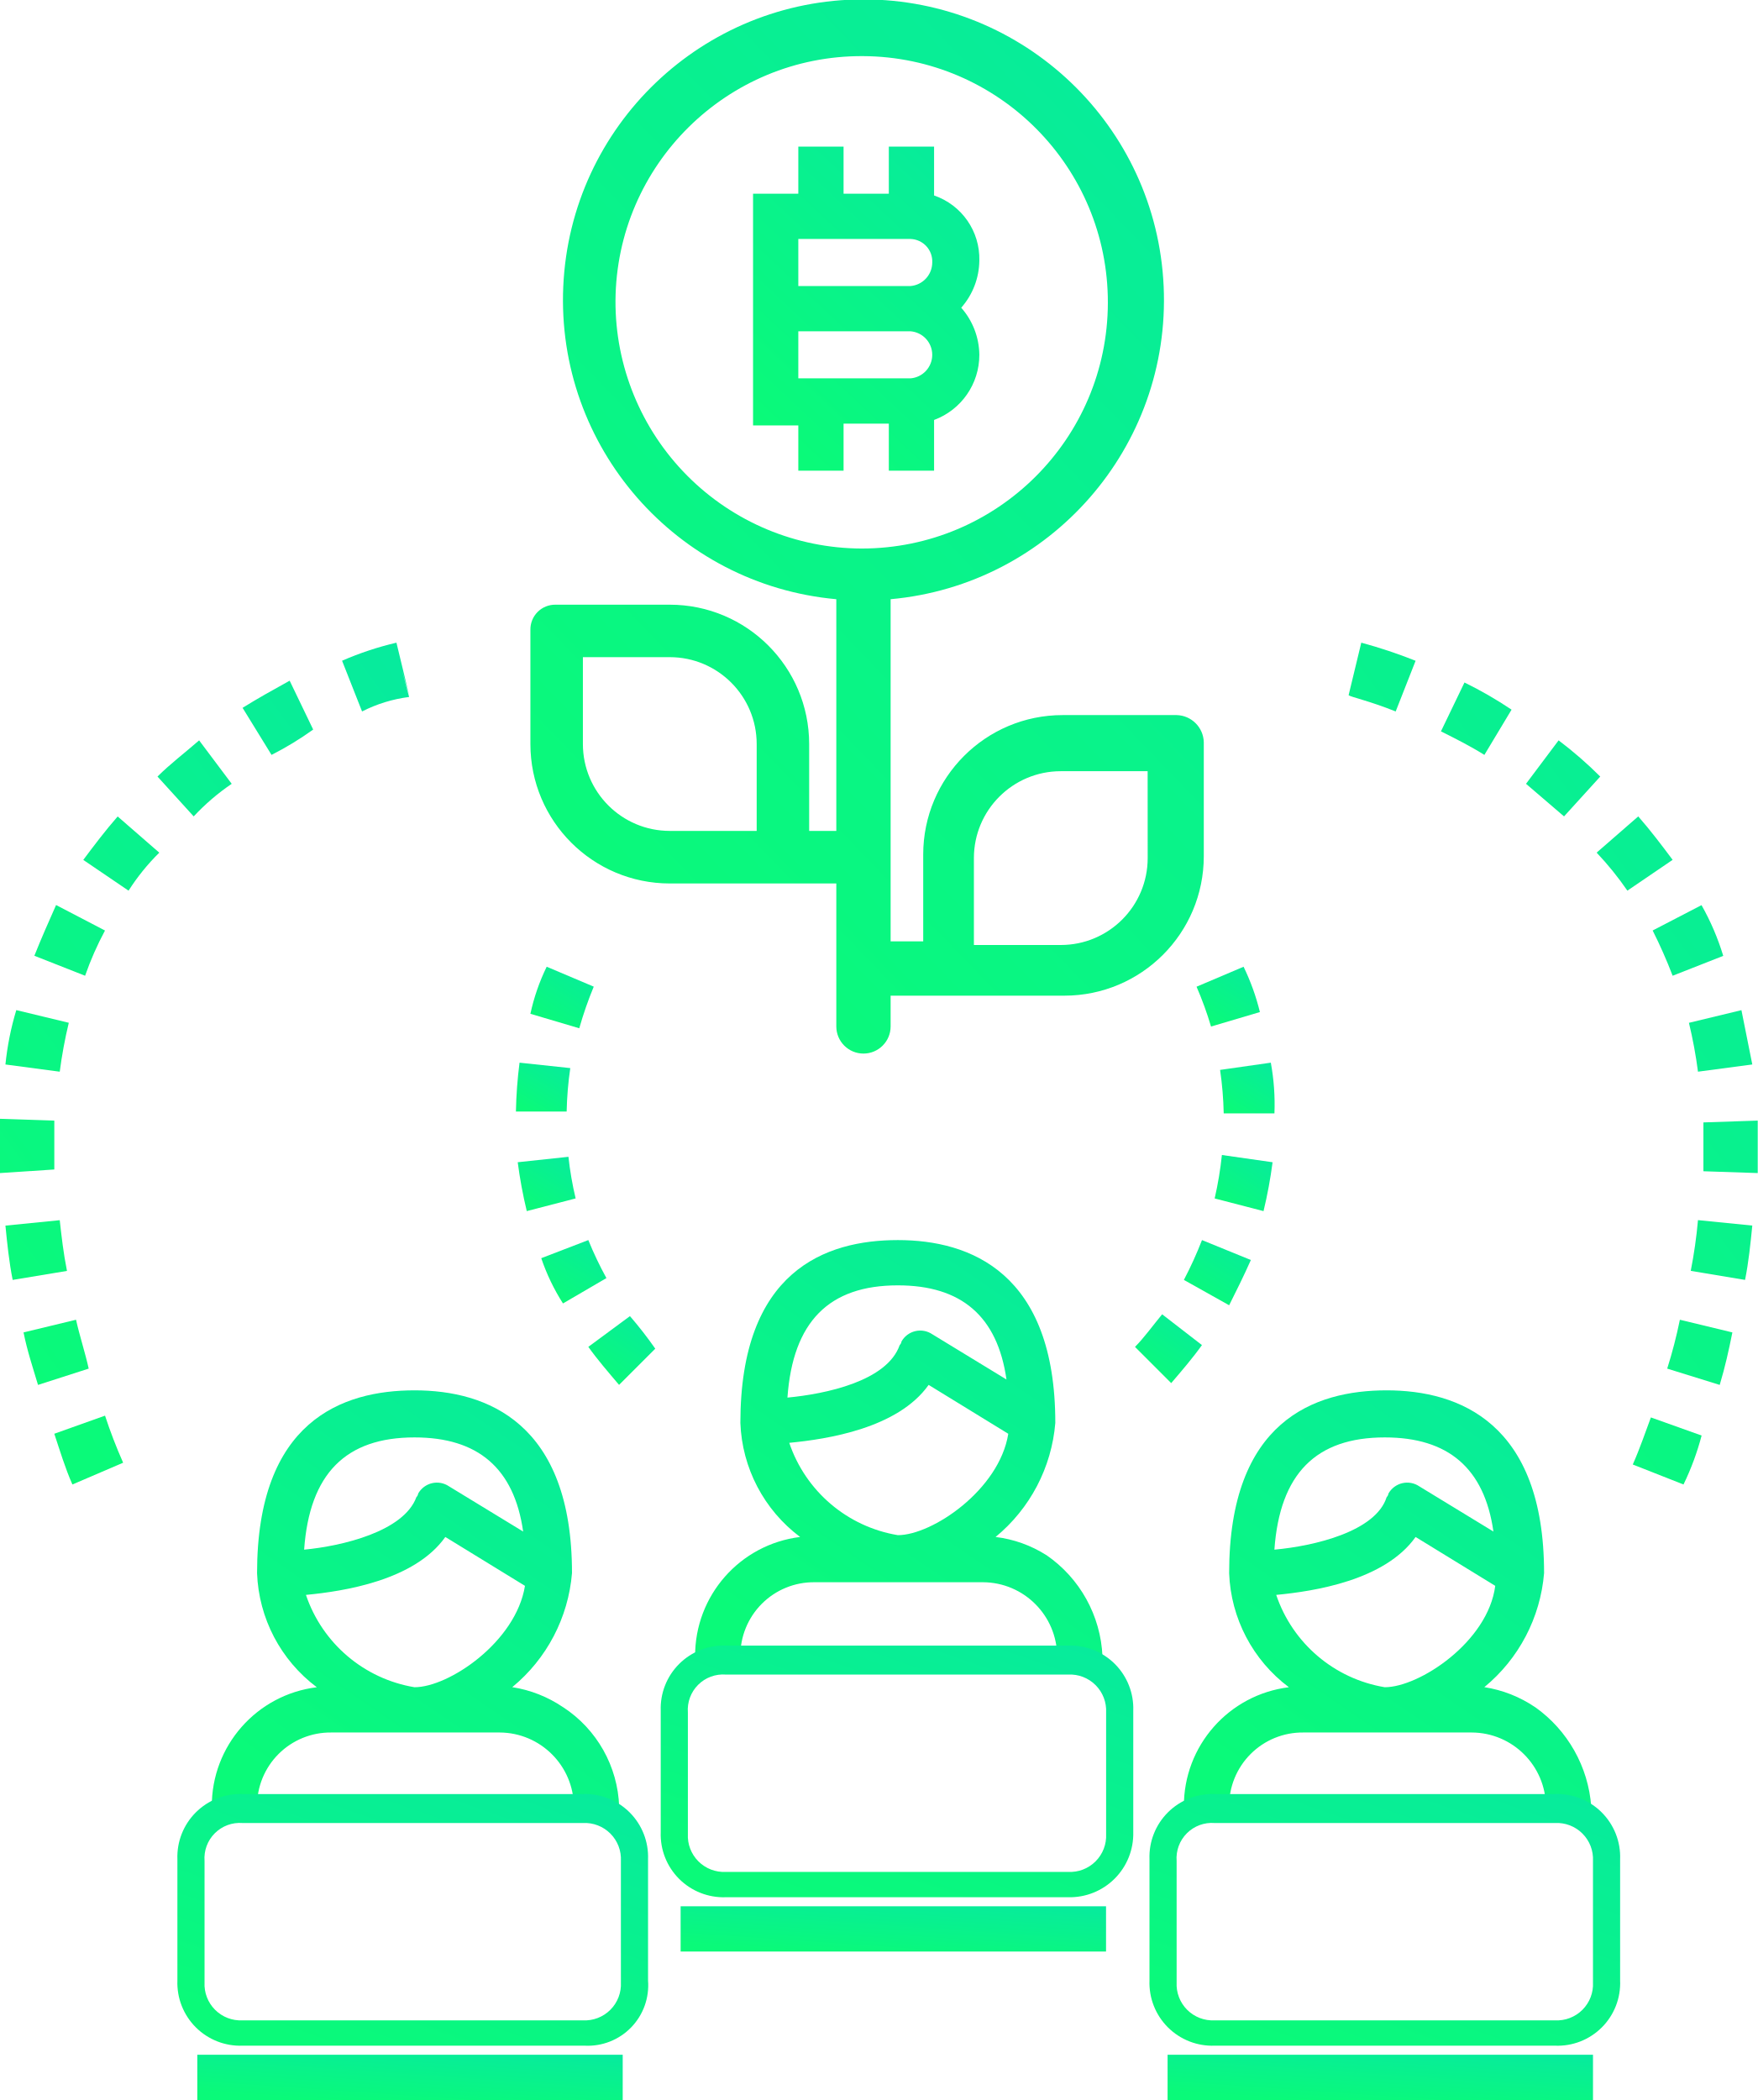
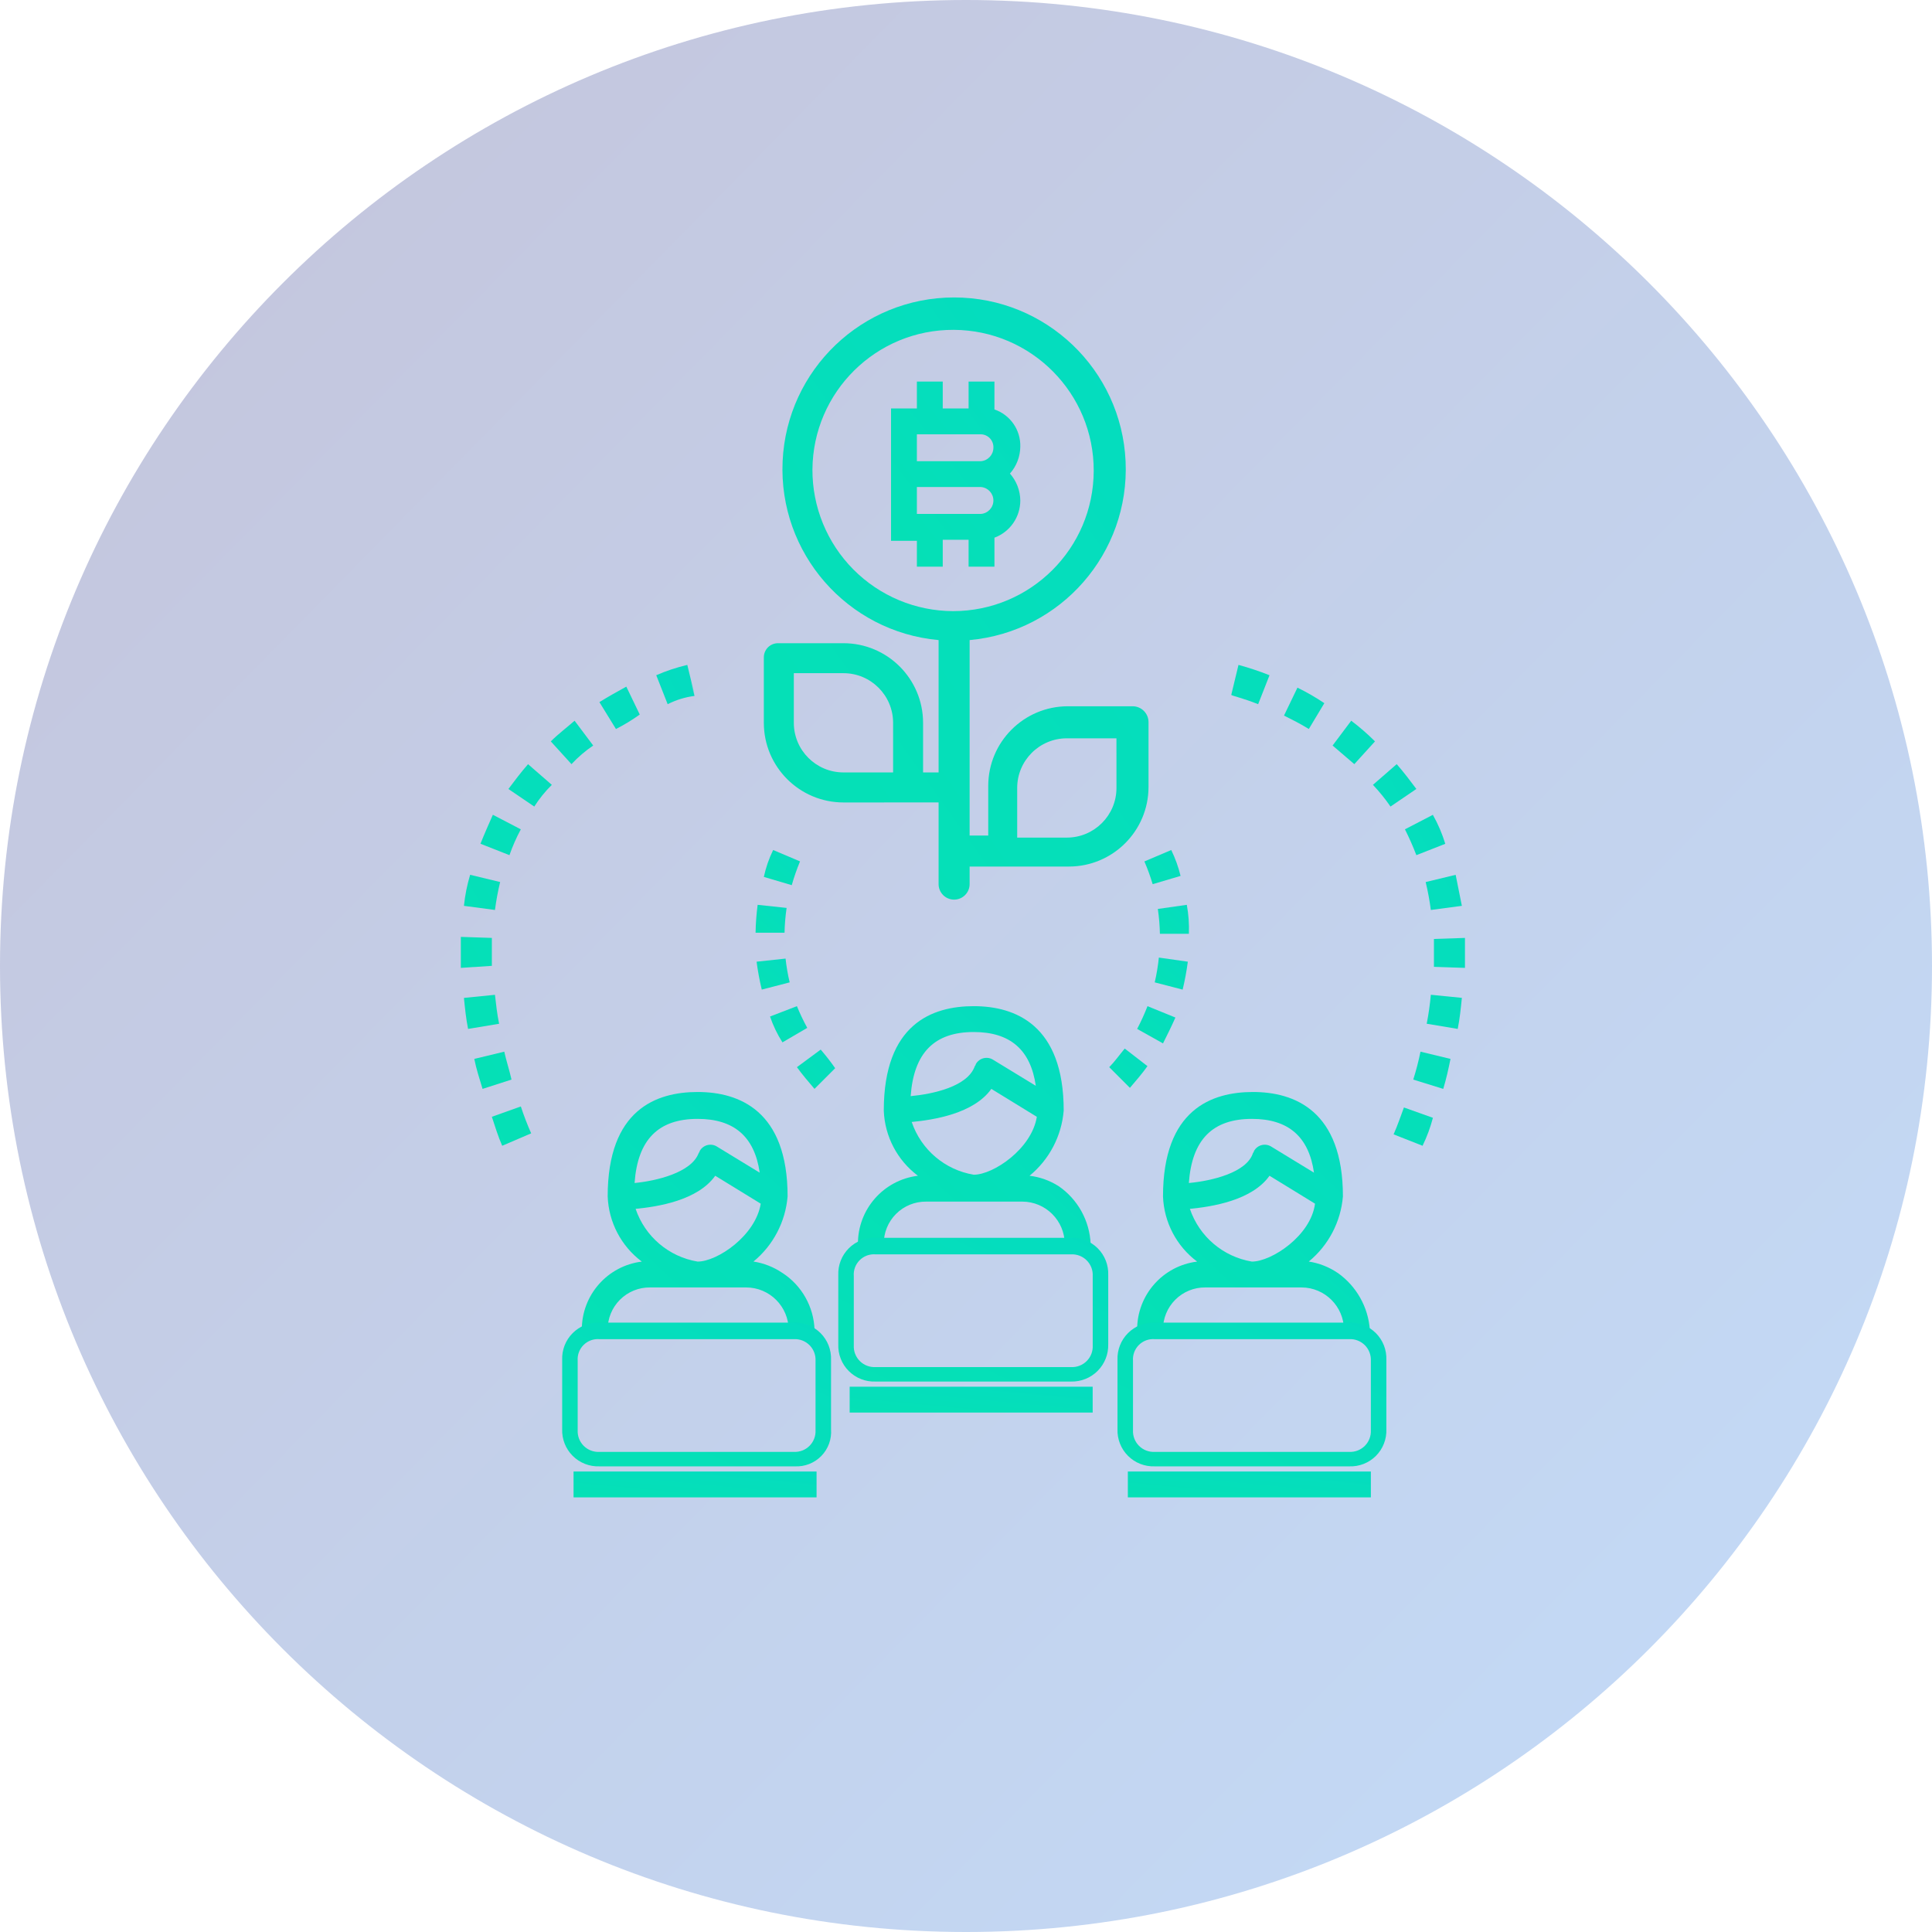
- <svg xmlns="http://www.w3.org/2000/svg" viewBox="0 0 114.342 136.598">
+ <svg xmlns="http://www.w3.org/2000/svg" viewBox="0 0 220 220">
  <defs>
    <style>
      .cls-1 {
+         opacity: 0.298;
        fill: url(#linear-gradient);
      }
+ 
+       .cls-2 {
+         fill: url(#linear-gradient-2);
+       }
    </style>
-     <linearGradient id="linear-gradient" x1="3.021" y1="-2.107" x2="0.772" y2="1.322" gradientUnits="objectBoundingBox">
+     <linearGradient id="linear-gradient" x1="1.265" y1="1.105" x2="0.084" y2="-0.056" gradientUnits="objectBoundingBox">
+       <stop offset="0" stop-color="#3499ff" />
+       <stop offset="1" stop-color="#3a3985" />
+     </linearGradient>
+     <linearGradient id="linear-gradient-2" x1="5.285" y1="-4.98" x2="-4.991" y2="6.486" gradientUnits="objectBoundingBox">
      <stop offset="0" stop-color="#00c6f5" />
      <stop offset="1" stop-color="#0afa79" />
    </linearGradient>
  </defs>
-   <g id="block-icon-3" transform="translate(-239.476 -7296)">
+   <g id="block-icon-3" transform="translate(-187 -7262.09)">
+     <circle id="Ellipse_455" data-name="Ellipse 455" class="cls-1" cx="110" cy="110" r="110" transform="translate(187 7262.09)" />
    <g id="Group_326" data-name="Group 326" transform="translate(239.476 7296)">
      <g id="Group_303" data-name="Group 303" transform="translate(13.778 90.437)">
-         <path id="Path_362" data-name="Path 362" class="cls-1" d="M24.889,96.112a9.015,9.015,0,0,1-7.065-6.006c2.473-.236,7.065-.942,9.067-3.768l5.181,3.179c-.589,3.65-4.946,6.594-7.183,6.594m-7.183-8.949c.353-4.946,2.708-7.3,7.183-7.3,4.121,0,6.477,2,7.065,6.123l-4.828-2.944a1.4,1.4,0,0,0-2,.471.411.411,0,0,1-.118.236c-.824,2.237-4.828,3.179-7.3,3.415M34.545,97.407a8.073,8.073,0,0,0-3.3-1.3,10.746,10.746,0,0,0,3.886-7.419C35.134,78.92,29.6,76.8,24.889,76.8s-10.245,2-10.245,11.893a9.721,9.721,0,0,0,3.886,7.419,7.78,7.78,0,0,0-6.83,7.772v.707h2.944v-.707a4.775,4.775,0,0,1,4.828-4.828H30.423a4.85,4.85,0,0,1,4.828,4.828v.707H38.2v-.707a8.053,8.053,0,0,0-3.65-6.477" transform="translate(-11.7 -76.8)" />
+         <path id="Path_362" data-name="Path 362" class="cls-2" d="M24.889,96.112a9.015,9.015,0,0,1-7.065-6.006c2.473-.236,7.065-.942,9.067-3.768l5.181,3.179c-.589,3.65-4.946,6.594-7.183,6.594m-7.183-8.949c.353-4.946,2.708-7.3,7.183-7.3,4.121,0,6.477,2,7.065,6.123l-4.828-2.944a1.4,1.4,0,0,0-2,.471.411.411,0,0,1-.118.236c-.824,2.237-4.828,3.179-7.3,3.415M34.545,97.407a8.073,8.073,0,0,0-3.3-1.3,10.746,10.746,0,0,0,3.886-7.419C35.134,78.92,29.6,76.8,24.889,76.8s-10.245,2-10.245,11.893a9.721,9.721,0,0,0,3.886,7.419,7.78,7.78,0,0,0-6.83,7.772v.707h2.944v-.707a4.775,4.775,0,0,1,4.828-4.828H30.423a4.85,4.85,0,0,1,4.828,4.828v.707H38.2v-.707a8.053,8.053,0,0,0-3.65-6.477" transform="translate(-11.7 -76.8)" />
      </g>
      <g id="Group_304" data-name="Group 304" transform="translate(77.013 90.437)">
-         <path id="Path_363" data-name="Path 363" class="cls-1" d="M78.471,96.112a9.015,9.015,0,0,1-7.065-6.006c2.473-.236,7.065-.942,9.067-3.768l5.181,3.179c-.471,3.65-4.946,6.594-7.183,6.594m-7.183-8.949c.353-4.946,2.708-7.3,7.183-7.3,4.121,0,6.477,2,7.065,6.123l-4.828-2.944a1.4,1.4,0,0,0-2,.471.411.411,0,0,1-.118.236c-.707,2.237-4.71,3.179-7.3,3.415M88.245,97.407a8.073,8.073,0,0,0-3.3-1.3,10.746,10.746,0,0,0,3.886-7.419C88.834,78.92,83.3,76.8,78.589,76.8s-10.245,2-10.245,11.893a9.721,9.721,0,0,0,3.886,7.419,7.78,7.78,0,0,0-6.83,7.772v.707h2.944v-.707a4.775,4.775,0,0,1,4.828-4.828H84.123a4.85,4.85,0,0,1,4.828,4.828v.707H91.9v-.707a8.716,8.716,0,0,0-3.65-6.477" transform="translate(-65.4 -76.8)" />
+         <path id="Path_363" data-name="Path 363" class="cls-2" d="M78.471,96.112a9.015,9.015,0,0,1-7.065-6.006c2.473-.236,7.065-.942,9.067-3.768l5.181,3.179c-.471,3.65-4.946,6.594-7.183,6.594m-7.183-8.949c.353-4.946,2.708-7.3,7.183-7.3,4.121,0,6.477,2,7.065,6.123l-4.828-2.944a1.4,1.4,0,0,0-2,.471.411.411,0,0,1-.118.236c-.707,2.237-4.71,3.179-7.3,3.415M88.245,97.407a8.073,8.073,0,0,0-3.3-1.3,10.746,10.746,0,0,0,3.886-7.419C88.834,78.92,83.3,76.8,78.589,76.8s-10.245,2-10.245,11.893a9.721,9.721,0,0,0,3.886,7.419,7.78,7.78,0,0,0-6.83,7.772v.707h2.944v-.707a4.775,4.775,0,0,1,4.828-4.828H84.123a4.85,4.85,0,0,1,4.828,4.828v.707H91.9v-.707a8.716,8.716,0,0,0-3.65-6.477" transform="translate(-65.4 -76.8)" />
      </g>
      <g id="Group_305" data-name="Group 305" transform="translate(45.218 80.663)">
-         <path id="Path_364" data-name="Path 364" class="cls-1" d="M51.589,87.694a9.015,9.015,0,0,1-7.065-6.006c2.473-.236,7.065-.942,9.067-3.768L58.772,81.1c-.589,3.65-4.946,6.594-7.183,6.594m-7.183-8.949c.353-4.946,2.708-7.3,7.183-7.3,4.121,0,6.477,2,7.065,6.123l-4.828-2.944a1.4,1.4,0,0,0-2,.471.411.411,0,0,1-.118.236c-.824,2.355-4.828,3.179-7.3,3.415M61.245,88.99a7.912,7.912,0,0,0-3.3-1.178,10.746,10.746,0,0,0,3.886-7.419C61.834,70.62,56.3,68.5,51.589,68.5s-10.245,2-10.245,11.893a9.721,9.721,0,0,0,3.886,7.419,7.78,7.78,0,0,0-6.83,7.772v.707h2.944v-.707a4.775,4.775,0,0,1,4.828-4.828H57.123a4.85,4.85,0,0,1,4.828,4.828v.707H64.9v-.707a8.441,8.441,0,0,0-3.65-6.594" transform="translate(-38.4 -68.5)" />
+         <path id="Path_364" data-name="Path 364" class="cls-2" d="M51.589,87.694a9.015,9.015,0,0,1-7.065-6.006c2.473-.236,7.065-.942,9.067-3.768L58.772,81.1c-.589,3.65-4.946,6.594-7.183,6.594m-7.183-8.949c.353-4.946,2.708-7.3,7.183-7.3,4.121,0,6.477,2,7.065,6.123l-4.828-2.944a1.4,1.4,0,0,0-2,.471.411.411,0,0,1-.118.236c-.824,2.355-4.828,3.179-7.3,3.415M61.245,88.99a7.912,7.912,0,0,0-3.3-1.178,10.746,10.746,0,0,0,3.886-7.419C61.834,70.62,56.3,68.5,51.589,68.5s-10.245,2-10.245,11.893a9.721,9.721,0,0,0,3.886,7.419,7.78,7.78,0,0,0-6.83,7.772v.707h2.944v-.707a4.775,4.775,0,0,1,4.828-4.828H57.123a4.85,4.85,0,0,1,4.828,4.828v.707H64.9v-.707a8.441,8.441,0,0,0-3.65-6.594" transform="translate(-38.4 -68.5)" />
      </g>
      <g id="Group_306" data-name="Group 306" transform="translate(33.678 75.246)">
-         <path id="Path_365" data-name="Path 365" class="cls-1" d="M31.9,63.9l-3.3.353a30.12,30.12,0,0,0,.589,3.179l3.179-.824A21.735,21.735,0,0,1,31.9,63.9" transform="translate(-28.6 -63.9)" />
+         <path id="Path_365" data-name="Path 365" class="cls-2" d="M31.9,63.9l-3.3.353a30.12,30.12,0,0,0,.589,3.179l3.179-.824A21.735,21.735,0,0,1,31.9,63.9" transform="translate(-28.6 -63.9)" />
      </g>
      <g id="Group_307" data-name="Group 307" transform="translate(38.271 85.609)">
-         <path id="Path_366" data-name="Path 366" class="cls-1" d="M35.208,72.7l-2.708,2c.589.824,1.3,1.649,2,2.473l2.355-2.355a25.865,25.865,0,0,0-1.649-2.12" transform="translate(-32.5 -72.7)" />
+         <path id="Path_366" data-name="Path 366" class="cls-2" d="M35.208,72.7l-2.708,2c.589.824,1.3,1.649,2,2.473l2.355-2.355a25.865,25.865,0,0,0-1.649-2.12" transform="translate(-32.5 -72.7)" />
      </g>
      <g id="Group_308" data-name="Group 308" transform="translate(34.503 62.882)">
-         <path id="Path_367" data-name="Path 367" class="cls-1" d="M30.36,53.4a13.45,13.45,0,0,0-1.06,3.062l3.179.942a24.664,24.664,0,0,1,.942-2.708Z" transform="translate(-29.3 -53.4)" />
+         <path id="Path_367" data-name="Path 367" class="cls-2" d="M30.36,53.4a13.45,13.45,0,0,0-1.06,3.062l3.179.942a24.664,24.664,0,0,1,.942-2.708Z" transform="translate(-29.3 -53.4)" />
      </g>
      <g id="Group_309" data-name="Group 309" transform="translate(35.209 80.663)">
-         <path id="Path_368" data-name="Path 368" class="cls-1" d="M32.962,68.5,29.9,69.678a13.551,13.551,0,0,0,1.413,2.944l2.826-1.649A23.535,23.535,0,0,1,32.962,68.5" transform="translate(-29.9 -68.5)" />
+         <path id="Path_368" data-name="Path 368" class="cls-2" d="M32.962,68.5,29.9,69.678a13.551,13.551,0,0,0,1.413,2.944l2.826-1.649A23.535,23.535,0,0,1,32.962,68.5" transform="translate(-29.9 -68.5)" />
      </g>
      <g id="Group_310" data-name="Group 310" transform="translate(33.561 69.123)">
-         <path id="Path_369" data-name="Path 369" class="cls-1" d="M28.736,58.7a28.873,28.873,0,0,0-.236,3.179h3.3a22.868,22.868,0,0,1,.236-2.826Z" transform="translate(-28.5 -58.7)" />
+         <path id="Path_369" data-name="Path 369" class="cls-2" d="M28.736,58.7a28.873,28.873,0,0,0-.236,3.179h3.3a22.868,22.868,0,0,1,.236-2.826Z" transform="translate(-28.5 -58.7)" />
      </g>
      <g id="Group_311" data-name="Group 311" transform="translate(79.368 69.123)">
-         <path id="Path_370" data-name="Path 370" class="cls-1" d="M70.7,58.7l-3.3.471A22.864,22.864,0,0,1,67.636,62h3.3a15.008,15.008,0,0,0-.236-3.3" transform="translate(-67.4 -58.7)" />
+         <path id="Path_370" data-name="Path 370" class="cls-2" d="M70.7,58.7l-3.3.471A22.864,22.864,0,0,1,67.636,62h3.3a15.008,15.008,0,0,0-.236-3.3" transform="translate(-67.4 -58.7)" />
      </g>
      <g id="Group_312" data-name="Group 312" transform="translate(79.015 75.129)">
-         <path id="Path_371" data-name="Path 371" class="cls-1" d="M67.571,63.8a23.577,23.577,0,0,1-.471,2.826l3.179.824a30.125,30.125,0,0,0,.589-3.179Z" transform="translate(-67.1 -63.8)" />
+         <path id="Path_371" data-name="Path 371" class="cls-2" d="M67.571,63.8a23.577,23.577,0,0,1-.471,2.826l3.179.824a30.125,30.125,0,0,0,.589-3.179Z" transform="translate(-67.1 -63.8)" />
      </g>
      <g id="Group_313" data-name="Group 313" transform="translate(73.833 85.491)">
-         <path id="Path_372" data-name="Path 372" class="cls-1" d="M64.466,72.6c-.589.707-1.178,1.531-1.766,2.12l2.355,2.355c.707-.824,1.413-1.649,2-2.473Z" transform="translate(-62.7 -72.6)" />
+         <path id="Path_372" data-name="Path 372" class="cls-2" d="M64.466,72.6c-.589.707-1.178,1.531-1.766,2.12l2.355,2.355c.707-.824,1.413-1.649,2-2.473Z" transform="translate(-62.7 -72.6)" />
      </g>
      <g id="Group_314" data-name="Group 314" transform="translate(77.837 62.882)">
-         <path id="Path_373" data-name="Path 373" class="cls-1" d="M69.162,53.4,66.1,54.7a22.907,22.907,0,0,1,.942,2.591l3.179-.942a14.762,14.762,0,0,0-1.06-2.944" transform="translate(-66.1 -53.4)" />
+         <path id="Path_373" data-name="Path 373" class="cls-2" d="M69.162,53.4,66.1,54.7a22.907,22.907,0,0,1,.942,2.591l3.179-.942a14.762,14.762,0,0,0-1.06-2.944" transform="translate(-66.1 -53.4)" />
      </g>
      <g id="Group_315" data-name="Group 315" transform="translate(77.013 80.663)">
-         <path id="Path_374" data-name="Path 374" class="cls-1" d="M66.578,68.5A25.192,25.192,0,0,1,65.4,71.091l2.944,1.649c.471-.942.942-1.884,1.413-2.944Z" transform="translate(-65.4 -68.5)" />
+         <path id="Path_374" data-name="Path 374" class="cls-2" d="M66.578,68.5A25.192,25.192,0,0,1,65.4,71.091l2.944,1.649c.471-.942.942-1.884,1.413-2.944Z" transform="translate(-65.4 -68.5)" />
      </g>
      <g id="Group_316" data-name="Group 316" transform="translate(34.503)">
-         <path id="Path_375" data-name="Path 375" class="cls-1" d="M69.455,55.817A5.654,5.654,0,0,1,63.8,61.469H58.15V55.817A5.654,5.654,0,0,1,63.8,50.164h5.652ZM34.835,19.548A16.015,16.015,0,1,1,50.849,35.68,16.057,16.057,0,0,1,34.835,19.548m3.533,34.5A5.654,5.654,0,0,1,32.715,48.4V42.746h5.652A5.654,5.654,0,0,1,44.02,48.4V54.05ZM49.2,57.465v9.3a1.766,1.766,0,0,0,3.533,0v-2h11.3A9.071,9.071,0,0,0,73.105,55.7V48.28a1.811,1.811,0,0,0-1.766-1.766H63.92a9.071,9.071,0,0,0-9.067,9.067v5.652h-2.12V38.977a19.548,19.548,0,1,0-3.533,0V54.05H47.434V48.4a9.071,9.071,0,0,0-9.067-9.067H30.949A1.61,1.61,0,0,0,29.3,40.979V48.4a9.071,9.071,0,0,0,9.067,9.067Z" transform="translate(-29.3)" />
+         <path id="Path_375" data-name="Path 375" class="cls-2" d="M69.455,55.817A5.654,5.654,0,0,1,63.8,61.469H58.15V55.817A5.654,5.654,0,0,1,63.8,50.164h5.652ZM34.835,19.548A16.015,16.015,0,1,1,50.849,35.68,16.057,16.057,0,0,1,34.835,19.548m3.533,34.5A5.654,5.654,0,0,1,32.715,48.4V42.746h5.652A5.654,5.654,0,0,1,44.02,48.4V54.05ZM49.2,57.465v9.3a1.766,1.766,0,0,0,3.533,0v-2h11.3A9.071,9.071,0,0,0,73.105,55.7V48.28a1.811,1.811,0,0,0-1.766-1.766H63.92a9.071,9.071,0,0,0-9.067,9.067v5.652h-2.12V38.977a19.548,19.548,0,1,0-3.533,0V54.05H47.434V48.4a9.071,9.071,0,0,0-9.067-9.067H30.949A1.61,1.61,0,0,0,29.3,40.979V48.4a9.071,9.071,0,0,0,9.067,9.067Z" transform="translate(-29.3)" />
      </g>
      <g id="Group_317" data-name="Group 317" transform="translate(48.987 9.538)">
-         <path id="Path_376" data-name="Path 376" class="cls-1" d="M44.544,8.1v3.062H41.6V26.234h2.944v2.944h2.944V26.117h2.944v3.062h2.944v-3.3a4.512,4.512,0,0,0,2.944-4.239,4.708,4.708,0,0,0-1.178-3.062,4.708,4.708,0,0,0,1.178-3.062,4.356,4.356,0,0,0-2.944-4.239V8.1H50.432v3.062H47.488V8.1Zm7.3,15.073h-7.3V20.111h7.3a1.536,1.536,0,0,1,0,3.062m0-9.067a1.46,1.46,0,0,1,1.413,1.531,1.542,1.542,0,0,1-1.413,1.531h-7.3V14.106Z" transform="translate(-41.6 -8.1)" />
+         <path id="Path_376" data-name="Path 376" class="cls-2" d="M44.544,8.1v3.062H41.6V26.234h2.944v2.944h2.944V26.117h2.944v3.062h2.944v-3.3a4.512,4.512,0,0,0,2.944-4.239,4.708,4.708,0,0,0-1.178-3.062,4.708,4.708,0,0,0,1.178-3.062,4.356,4.356,0,0,0-2.944-4.239V8.1H50.432v3.062H47.488V8.1Zm7.3,15.073h-7.3V20.111h7.3a1.536,1.536,0,0,1,0,3.062m0-9.067a1.46,1.46,0,0,1,1.413,1.531,1.542,1.542,0,0,1-1.413,1.531h-7.3V14.106Z" transform="translate(-41.6 -8.1)" />
      </g>
      <g id="Group_318" data-name="Group 318" transform="translate(0 41.804)">
-         <path id="Path_377" data-name="Path 377" class="cls-1" d="M4.71,90.257c-.471-1.06-.824-2.237-1.178-3.3l3.3-1.178a32.654,32.654,0,0,0,1.178,3.062ZM2.473,83.78c-.353-1.178-.707-2.237-.942-3.415l3.415-.824c.236,1.06.589,2.12.824,3.179ZM.824,76.95C.589,75.773.471,74.6.353,73.418l3.533-.353c.118,1.06.236,2.12.471,3.3ZM0,70V66.47l3.533.118v3.179Zm3.886-6.594L.353,62.937A18.775,18.775,0,0,1,1.06,59.4l3.415.824A30.12,30.12,0,0,0,3.886,63.408Zm1.649-6.241-3.3-1.3c.471-1.178.942-2.237,1.413-3.3L6.83,54.223A20.493,20.493,0,0,0,5.535,57.167Zm2.826-5.535-2.944-2c.707-.942,1.413-1.884,2.237-2.826l2.708,2.355A14.112,14.112,0,0,0,8.361,51.633ZM12.6,46.8l-2.355-2.591c.824-.824,1.766-1.531,2.708-2.355l2.12,2.826A14.608,14.608,0,0,0,12.6,46.8Zm5.064-4-1.884-3.062c.942-.589,2-1.178,3.062-1.766l1.531,3.179A20.738,20.738,0,0,1,17.663,42.8Zm5.888-2.826-1.3-3.3A20.65,20.65,0,0,1,25.789,35.5l.824,3.415-.471-1.649.471,1.766A9.325,9.325,0,0,0,23.551,39.975Z" transform="translate(0 -35.5)" />
+         <path id="Path_377" data-name="Path 377" class="cls-2" d="M4.71,90.257c-.471-1.06-.824-2.237-1.178-3.3l3.3-1.178a32.654,32.654,0,0,0,1.178,3.062ZM2.473,83.78c-.353-1.178-.707-2.237-.942-3.415l3.415-.824c.236,1.06.589,2.12.824,3.179ZM.824,76.95C.589,75.773.471,74.6.353,73.418l3.533-.353c.118,1.06.236,2.12.471,3.3ZM0,70V66.47l3.533.118v3.179Zm3.886-6.594L.353,62.937A18.775,18.775,0,0,1,1.06,59.4l3.415.824A30.12,30.12,0,0,0,3.886,63.408Zm1.649-6.241-3.3-1.3c.471-1.178.942-2.237,1.413-3.3L6.83,54.223A20.493,20.493,0,0,0,5.535,57.167Zm2.826-5.535-2.944-2c.707-.942,1.413-1.884,2.237-2.826l2.708,2.355A14.112,14.112,0,0,0,8.361,51.633ZM12.6,46.8l-2.355-2.591c.824-.824,1.766-1.531,2.708-2.355l2.12,2.826A14.608,14.608,0,0,0,12.6,46.8Zm5.064-4-1.884-3.062c.942-.589,2-1.178,3.062-1.766l1.531,3.179A20.738,20.738,0,0,1,17.663,42.8Zm5.888-2.826-1.3-3.3A20.65,20.65,0,0,1,25.789,35.5l.824,3.415-.471-1.649.471,1.766A9.325,9.325,0,0,0,23.551,39.975Z" transform="translate(0 -35.5)" />
      </g>
      <g id="Group_319" data-name="Group 319" transform="translate(87.729 41.804)">
-         <path id="Path_378" data-name="Path 378" class="cls-1" d="M96.285,90.257l-3.3-1.3c.471-1.06.824-2.12,1.178-3.062l3.3,1.178A17.385,17.385,0,0,1,96.285,90.257ZM98.64,83.78l-3.415-1.06a31.565,31.565,0,0,0,.824-3.179l3.415.824C99.229,81.543,98.993,82.6,98.64,83.78Zm1.649-6.83-3.533-.589a31.739,31.739,0,0,0,.471-3.3l3.533.353C100.642,74.6,100.524,75.773,100.289,76.95ZM101.113,70l-3.533-.118V66.705l3.533-.118V70Zm-3.886-6.594a30.119,30.119,0,0,0-.589-3.179l3.415-.824.707,3.533Zm-1.649-6.241a32,32,0,0,0-1.3-2.944l3.179-1.649a16.368,16.368,0,0,1,1.413,3.3Zm-2.944-5.535a20.4,20.4,0,0,0-2-2.473L93.341,46.8c.824.942,1.531,1.884,2.237,2.826ZM88.513,46.8l-2.473-2.12,2.12-2.826a25.877,25.877,0,0,1,2.708,2.355Zm-5.181-4c-.942-.589-1.884-1.06-2.826-1.531l1.531-3.179A25.917,25.917,0,0,1,85.1,39.857Zm-5.77-2.826c-1.766-.707-2.944-.942-3.062-1.06l.824-3.415a32.748,32.748,0,0,1,3.533,1.178Z" transform="translate(-74.5 -35.5)" />
+         <path id="Path_378" data-name="Path 378" class="cls-2" d="M96.285,90.257l-3.3-1.3c.471-1.06.824-2.12,1.178-3.062l3.3,1.178A17.385,17.385,0,0,1,96.285,90.257ZM98.64,83.78l-3.415-1.06a31.565,31.565,0,0,0,.824-3.179l3.415.824C99.229,81.543,98.993,82.6,98.64,83.78Zm1.649-6.83-3.533-.589a31.739,31.739,0,0,0,.471-3.3l3.533.353C100.642,74.6,100.524,75.773,100.289,76.95ZM101.113,70l-3.533-.118V66.705l3.533-.118V70Zm-3.886-6.594a30.119,30.119,0,0,0-.589-3.179l3.415-.824.707,3.533Zm-1.649-6.241a32,32,0,0,0-1.3-2.944l3.179-1.649a16.368,16.368,0,0,1,1.413,3.3Zm-2.944-5.535a20.4,20.4,0,0,0-2-2.473L93.341,46.8c.824.942,1.531,1.884,2.237,2.826ZM88.513,46.8l-2.473-2.12,2.12-2.826a25.877,25.877,0,0,1,2.708,2.355Zm-5.181-4c-.942-.589-1.884-1.06-2.826-1.531l1.531-3.179A25.917,25.917,0,0,1,85.1,39.857Zm-5.77-2.826c-1.766-.707-2.944-.942-3.062-1.06l.824-3.415a32.748,32.748,0,0,1,3.533,1.178Z" transform="translate(-74.5 -35.5)" />
      </g>
      <g id="Group_320" data-name="Group 320" transform="translate(11.54 116.697)">
-         <path id="Path_379" data-name="Path 379" class="cls-1" d="M36.3,115.468H14.039A4.091,4.091,0,0,1,9.8,111.229v-7.89A4.091,4.091,0,0,1,14.039,99.1H36.177a4.091,4.091,0,0,1,4.239,4.239v7.89A3.934,3.934,0,0,1,36.3,115.468ZM14.039,100.984a2.3,2.3,0,0,0-2.473,2.473v7.89a2.352,2.352,0,0,0,2.473,2.473H36.177a2.352,2.352,0,0,0,2.473-2.473v-7.89a2.352,2.352,0,0,0-2.473-2.473Z" transform="translate(-9.8 -99.1)" />
+         <path id="Path_379" data-name="Path 379" class="cls-2" d="M36.3,115.468H14.039A4.091,4.091,0,0,1,9.8,111.229v-7.89A4.091,4.091,0,0,1,14.039,99.1H36.177a4.091,4.091,0,0,1,4.239,4.239v7.89A3.934,3.934,0,0,1,36.3,115.468ZM14.039,100.984a2.3,2.3,0,0,0-2.473,2.473v7.89a2.352,2.352,0,0,0,2.473,2.473H36.177a2.352,2.352,0,0,0,2.473-2.473v-7.89a2.352,2.352,0,0,0-2.473-2.473Z" transform="translate(-9.8 -99.1)" />
      </g>
      <g id="Group_321" data-name="Group 321" transform="translate(74.775 116.697)">
-         <path id="Path_380" data-name="Path 380" class="cls-1" d="M89.877,115.468H67.739a4.091,4.091,0,0,1-4.239-4.239v-7.89A4.091,4.091,0,0,1,67.739,99.1H89.877a4.091,4.091,0,0,1,4.239,4.239v7.89A4.074,4.074,0,0,1,89.877,115.468ZM67.739,100.984a2.3,2.3,0,0,0-2.473,2.473v7.89a2.352,2.352,0,0,0,2.473,2.473H89.877a2.352,2.352,0,0,0,2.473-2.473v-7.89a2.352,2.352,0,0,0-2.473-2.473Z" transform="translate(-63.5 -99.1)" />
+         <path id="Path_380" data-name="Path 380" class="cls-2" d="M89.877,115.468H67.739a4.091,4.091,0,0,1-4.239-4.239v-7.89A4.091,4.091,0,0,1,67.739,99.1H89.877a4.091,4.091,0,0,1,4.239,4.239v7.89A4.074,4.074,0,0,1,89.877,115.468ZM67.739,100.984a2.3,2.3,0,0,0-2.473,2.473v7.89a2.352,2.352,0,0,0,2.473,2.473H89.877a2.352,2.352,0,0,0,2.473-2.473v-7.89a2.352,2.352,0,0,0-2.473-2.473Z" transform="translate(-63.5 -99.1)" />
      </g>
      <g id="Group_322" data-name="Group 322" transform="translate(42.981 107.041)">
-         <path id="Path_381" data-name="Path 381" class="cls-1" d="M63,107.268H40.739a4.091,4.091,0,0,1-4.239-4.239v-7.89A4.091,4.091,0,0,1,40.739,90.9H63a4.091,4.091,0,0,1,4.239,4.239v7.89A4.134,4.134,0,0,1,63,107.268ZM40.739,92.784a2.3,2.3,0,0,0-2.473,2.473v7.89a2.352,2.352,0,0,0,2.473,2.473H63a2.352,2.352,0,0,0,2.473-2.473v-7.89A2.352,2.352,0,0,0,63,92.784Z" transform="translate(-36.5 -90.9)" />
+         <path id="Path_381" data-name="Path 381" class="cls-2" d="M63,107.268H40.739a4.091,4.091,0,0,1-4.239-4.239v-7.89A4.091,4.091,0,0,1,40.739,90.9H63a4.091,4.091,0,0,1,4.239,4.239v7.89A4.134,4.134,0,0,1,63,107.268ZM40.739,92.784a2.3,2.3,0,0,0-2.473,2.473v7.89a2.352,2.352,0,0,0,2.473,2.473H63a2.352,2.352,0,0,0,2.473-2.473v-7.89A2.352,2.352,0,0,0,63,92.784Z" transform="translate(-36.5 -90.9)" />
      </g>
      <g id="Group_323" data-name="Group 323" transform="translate(12.835 133.654)">
-         <rect id="Rectangle_96" data-name="Rectangle 96" class="cls-1" width="27.673" height="2.944" />
+         <rect id="Rectangle_96" data-name="Rectangle 96" class="cls-2" width="27.673" height="2.944" />
      </g>
      <g id="Group_324" data-name="Group 324" transform="translate(75.953 133.654)">
-         <rect id="Rectangle_97" data-name="Rectangle 97" class="cls-1" width="27.673" height="2.944" />
+         <rect id="Rectangle_97" data-name="Rectangle 97" class="cls-2" width="27.673" height="2.944" />
      </g>
      <g id="Group_325" data-name="Group 325" transform="translate(44.276 123.997)">
-         <rect id="Rectangle_98" data-name="Rectangle 98" class="cls-1" width="27.673" height="2.944" />
+         <rect id="Rectangle_98" data-name="Rectangle 98" class="cls-2" width="27.673" height="2.944" />
      </g>
    </g>
  </g>
</svg>
